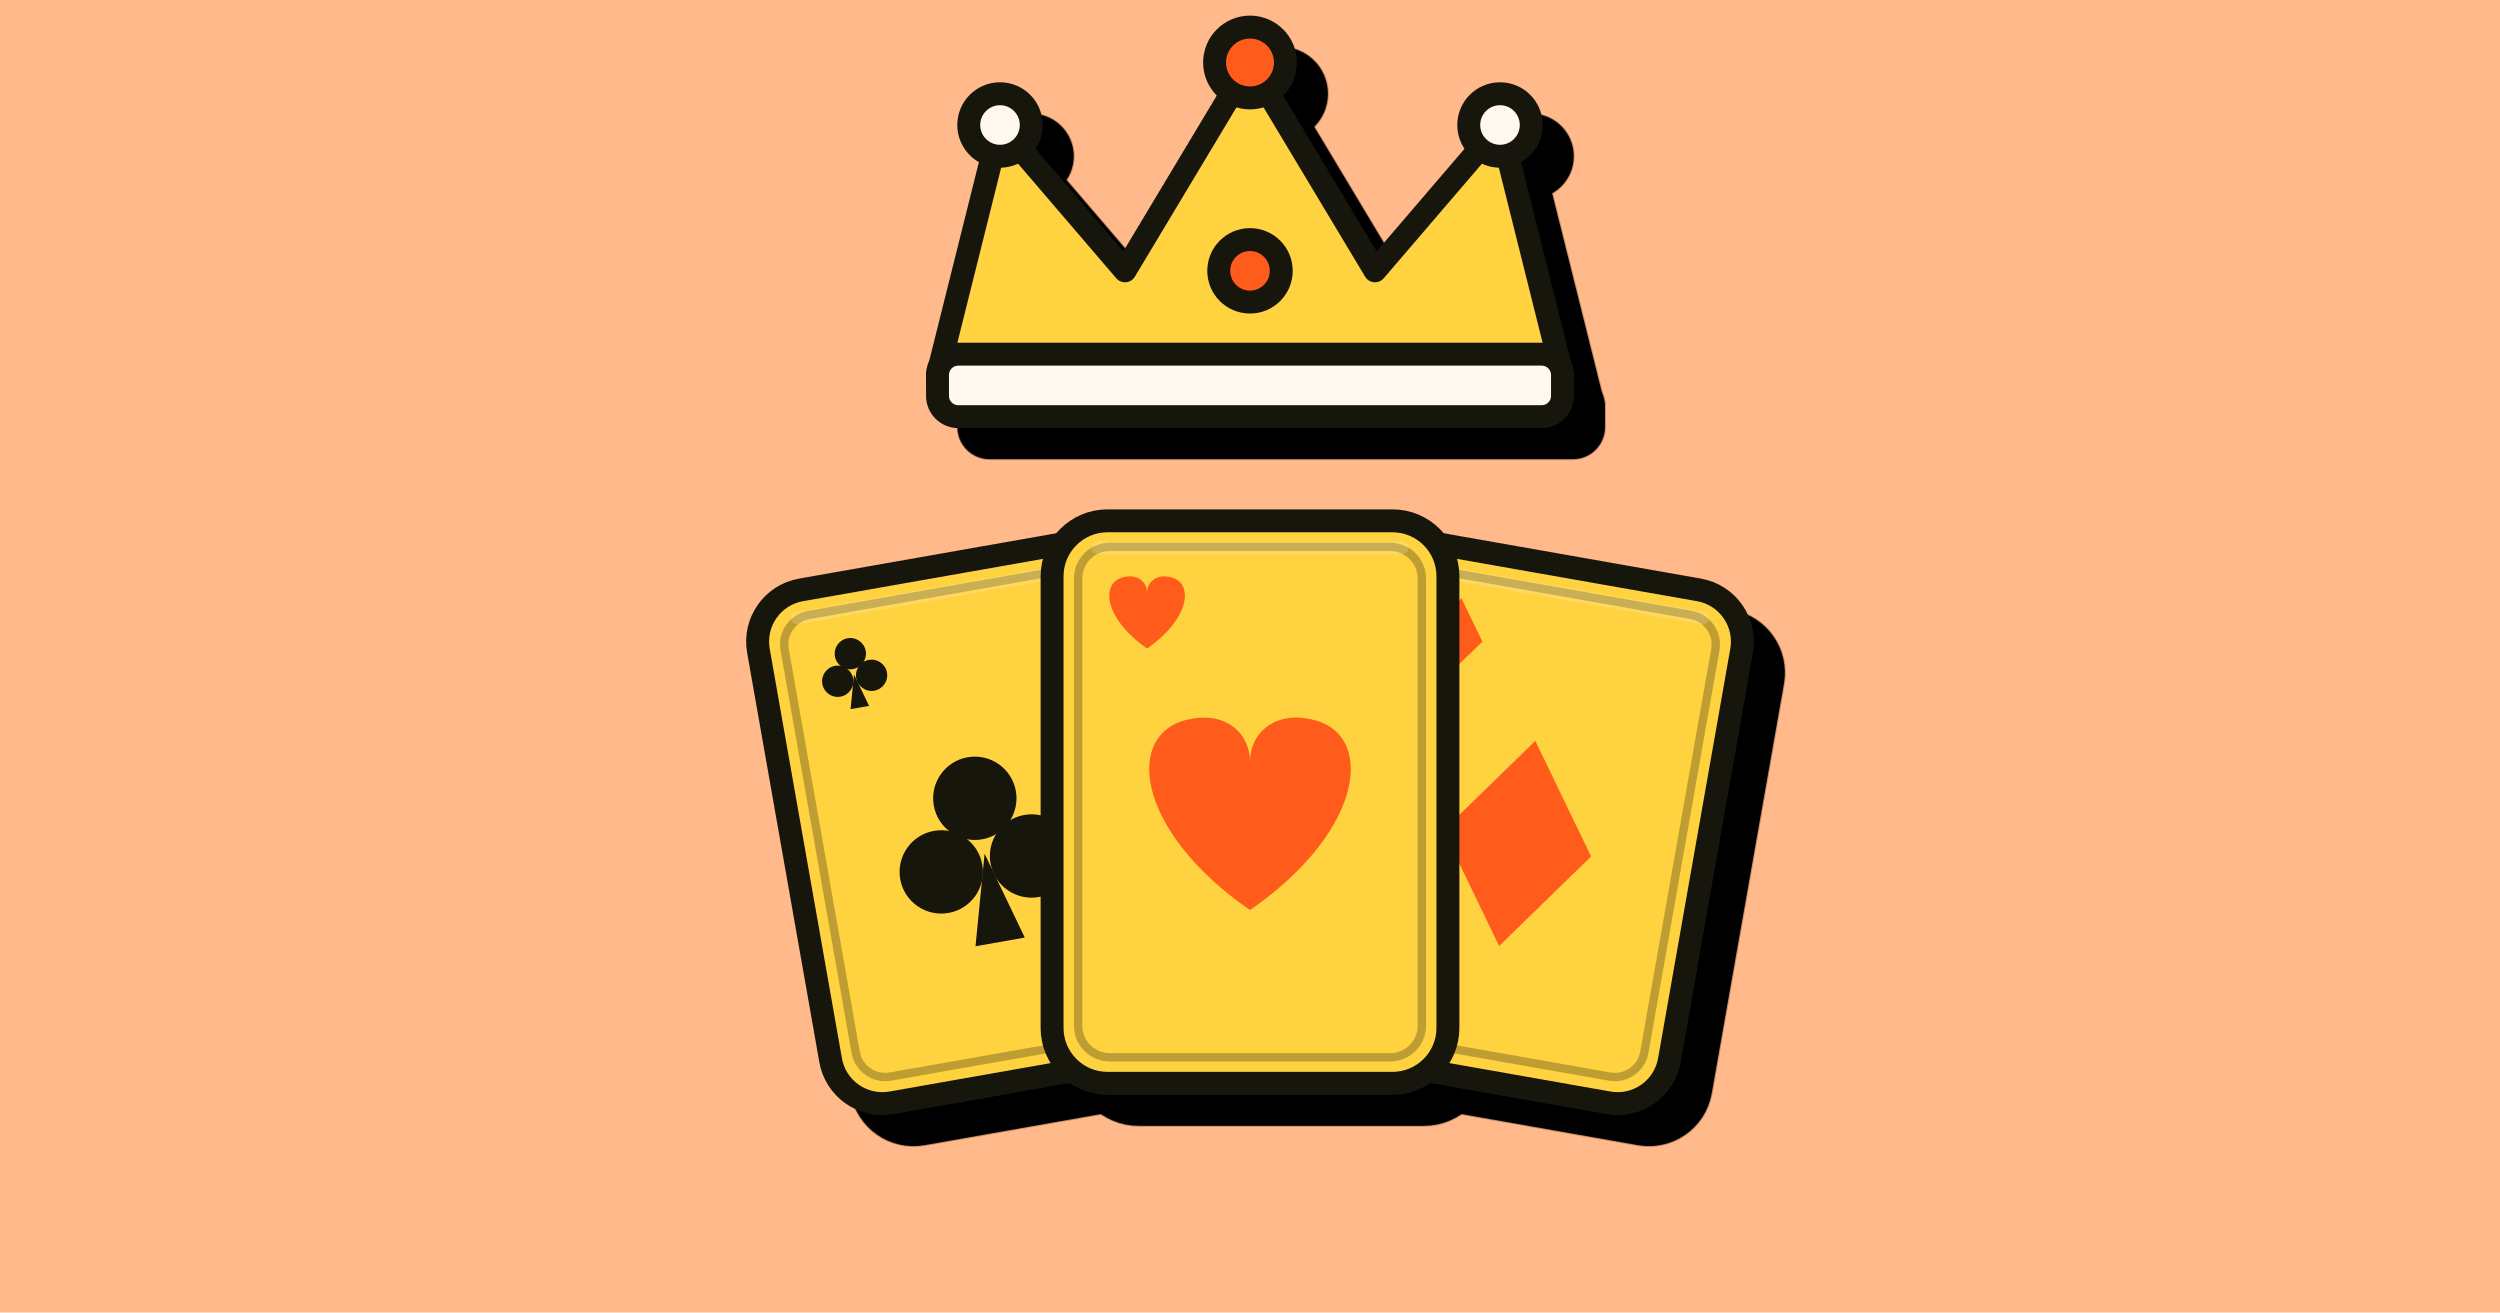
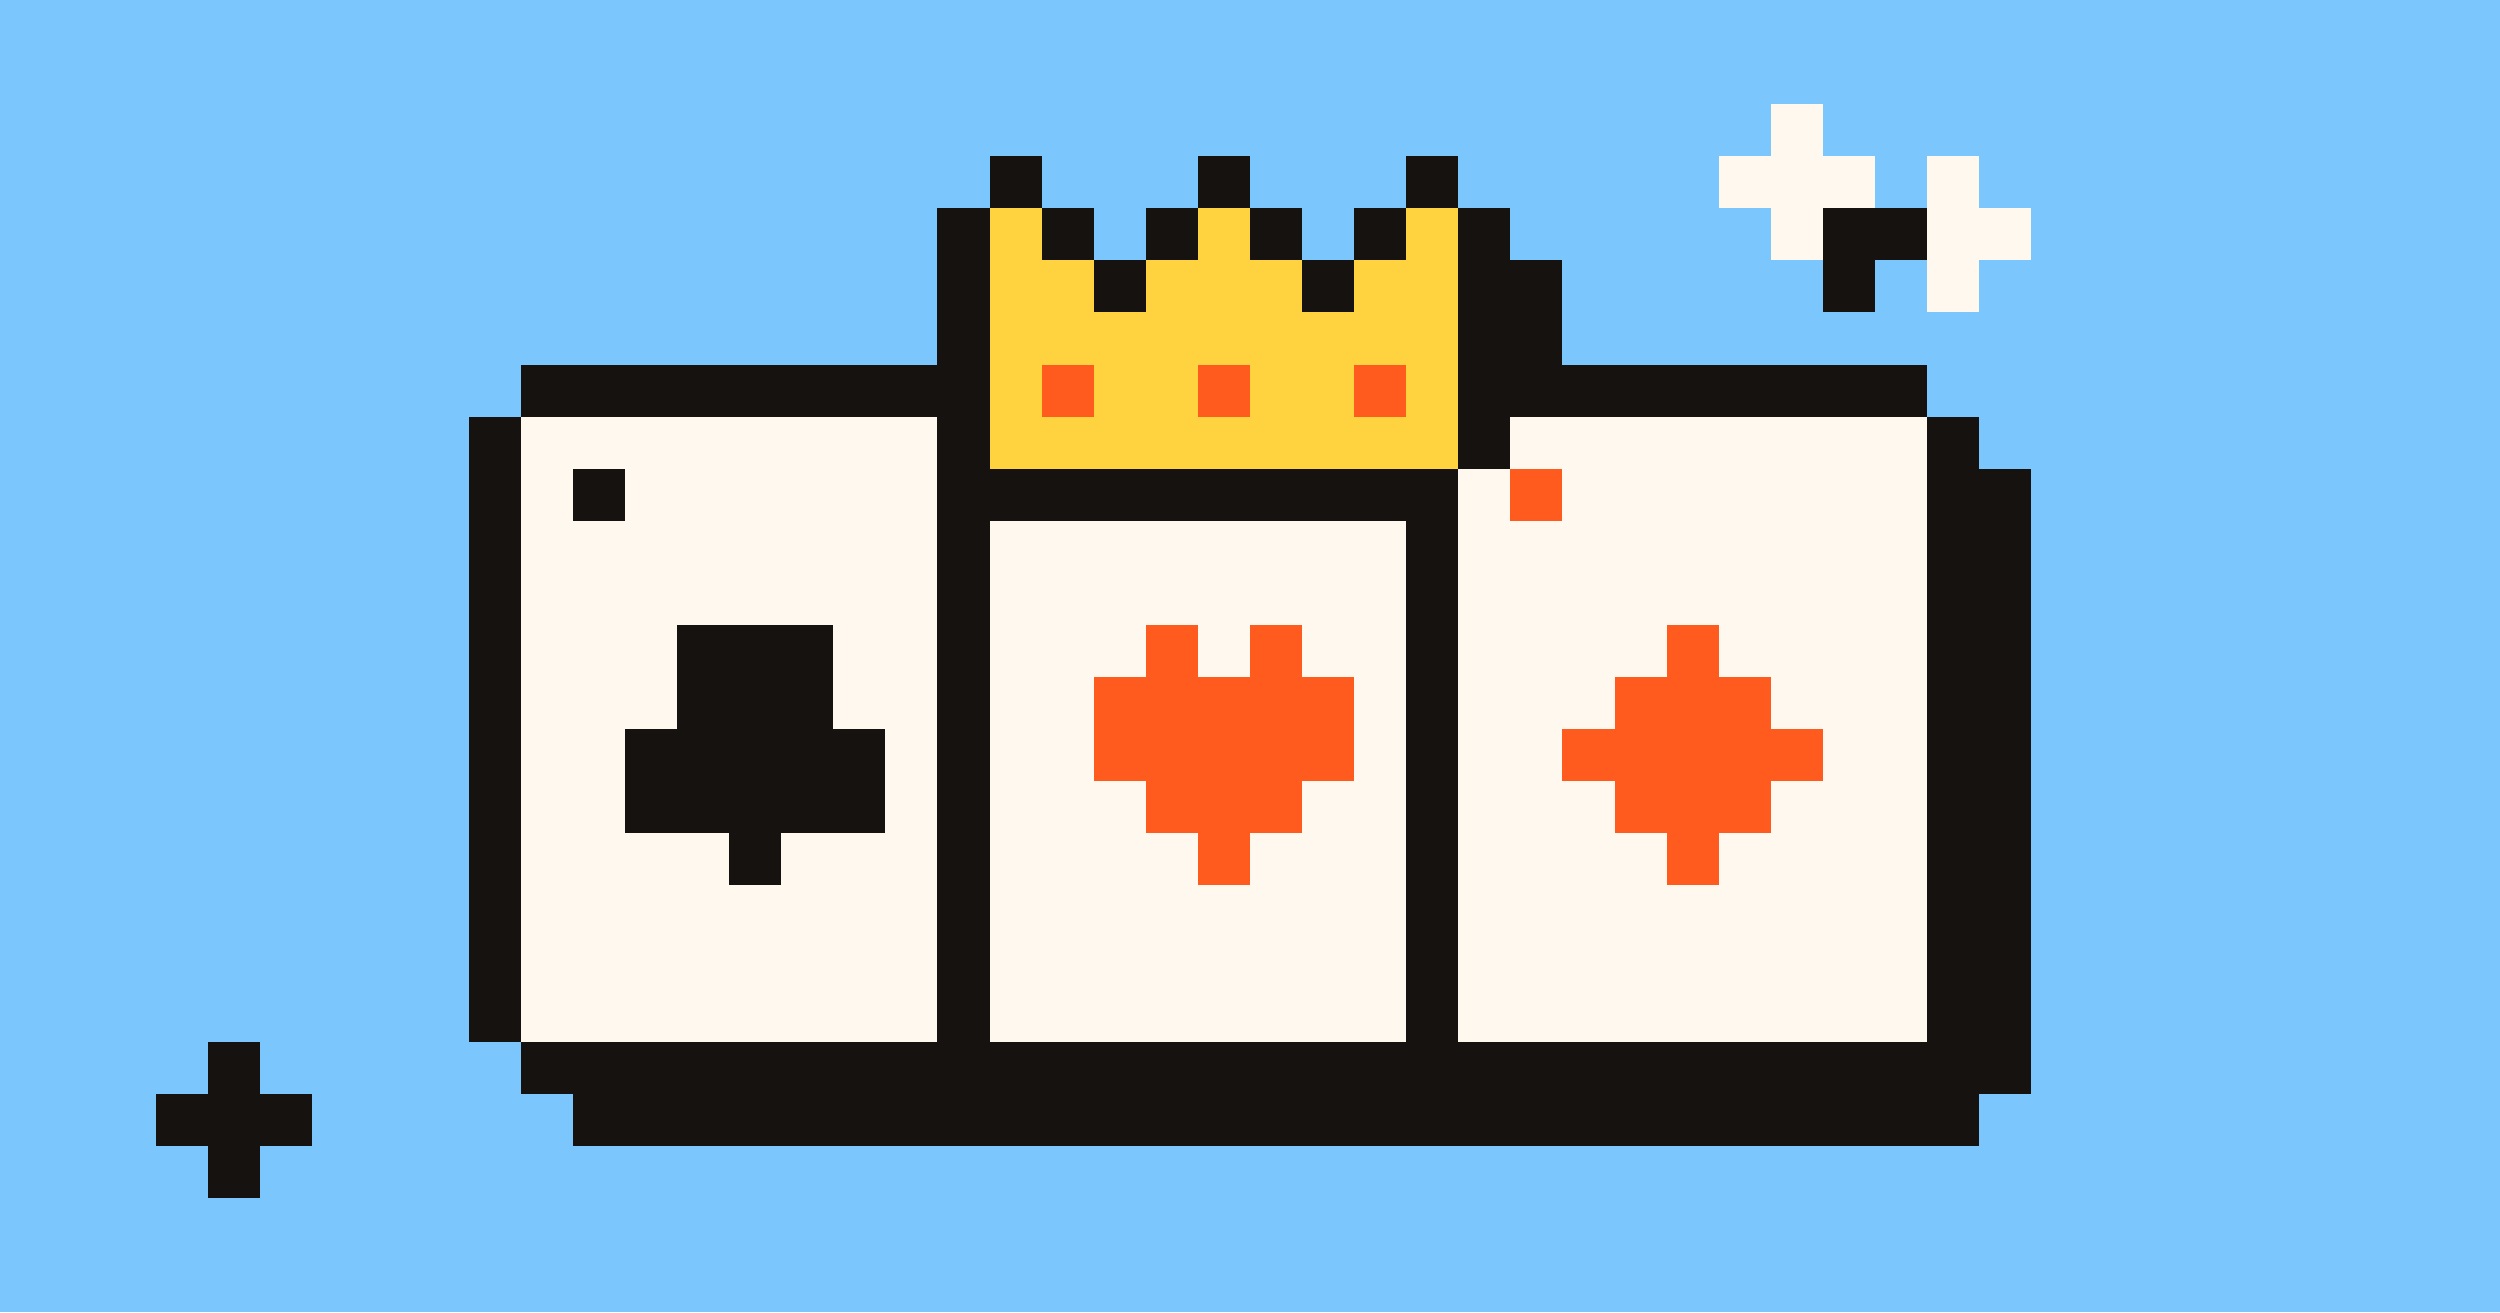
- <svg xmlns="http://www.w3.org/2000/svg" viewBox="0 0 240 126" width="240" height="126">
-   <defs>
-     <filter id="h" x="-5%" y="-5%" width="115%" height="125%">
-       <feOffset in="SourceAlpha" dx="3" dy="3" result="s" />
-       <feMerge>
-         <feMergeNode in="s" />
-         <feMergeNode in="SourceGraphic" />
-       </feMerge>
-     </filter>
-   </defs>
-   <rect width="240" height="126" fill="#FFB98A" />
-   <g filter="url(#h)">
-     <g transform="rotate(-10 94 79)">
-       <rect x="76" y="54" width="36" height="50" rx="5.04" fill="#FFD23F" stroke="#16120F" stroke-width="2.2" stroke-linejoin="round" vector-effect="non-scaling-stroke" />
-       <rect x="78.5" y="56.5" width="31" height="45" rx="2.88" fill="none" stroke="#16120F" stroke-opacity=".28" stroke-width=".8" />
-       <g transform="translate(84.64 62.5) scale(7.5)" fill="#16120F">
-         <circle cy="-.22" r=".2" />
-         <circle cx="-.22" cy=".1" r=".2" />
-         <circle cx=".22" cy=".1" r=".2" />
-         <path d="M-.12 .48 L0 .05 L.12 .48 Z" />
-       </g>
-       <g transform="translate(94 81) scale(20)" fill="#16120F">
-         <circle cy="-.22" r=".2" />
-         <circle cx="-.22" cy=".1" r=".2" />
-         <circle cx=".22" cy=".1" r=".2" />
-         <path d="M-.12 .48 L0 .05 L.12 .48 Z" />
-       </g>
-       <rect x="79.6" y="56" width="28.8" height="1.2" rx=".6" fill="#FFF8EE" opacity=".18" />
-     </g>
-     <g transform="rotate(10 146 79)">
-       <rect x="128" y="54" width="36" height="50" rx="5.04" fill="#FFD23F" stroke="#16120F" stroke-width="2.2" stroke-linejoin="round" vector-effect="non-scaling-stroke" />
-       <rect x="130.5" y="56.5" width="31" height="45" rx="2.88" fill="none" stroke="#16120F" stroke-opacity=".28" stroke-width=".8" />
-       <g transform="translate(136.64 62.5) scale(7.5)" fill="#FF5B1F">
-         <path d="M0 -.5 L.36 0 L0 .5 L-.36 0 Z" />
-       </g>
-       <g transform="translate(146 81) scale(20)" fill="#FF5B1F">
-         <path d="M0 -.5 L.36 0 L0 .5 L-.36 0 Z" />
-       </g>
-       <rect x="131.6" y="56" width="28.8" height="1.2" rx=".6" fill="#FFF8EE" opacity=".18" />
-     </g>
-     <rect x="101" y="50" width="38" height="54" rx="5.32" fill="#FFD23F" stroke="#16120F" stroke-width="2.2" stroke-linejoin="round" vector-effect="non-scaling-stroke" />
-     <rect x="103.5" y="52.5" width="33" height="49" rx="3.04" fill="none" stroke="#16120F" stroke-opacity=".28" stroke-width=".8" />
-     <g transform="translate(110.12 59.18) scale(8.1)" fill="#FF5B1F">
-       <path d="M0 .38 C-.52 .02 -.56 -.42 -.26 -.47 C-.1 -.5 0 -.4 0 -.28 C0 -.4 .1 -.5 .26 -.47 C.56 -.42 .52 .02 0 .38 Z" />
-     </g>
-     <g transform="translate(120 79.16) scale(21.6)" fill="#FF5B1F">
-       <path d="M0 .38 C-.52 .02 -.56 -.42 -.26 -.47 C-.1 -.5 0 -.4 0 -.28 C0 -.4 .1 -.5 .26 -.47 C.56 -.42 .52 .02 0 .38 Z" />
-     </g>
-     <rect x="104.8" y="52" width="30.4" height="1.2" rx=".6" fill="#FFF8EE" opacity=".18" />
-     <path d="M90 36 L96 12 L108 26 L120 6 L132 26 L144 12 L150 36 Z" fill="#FFD23F" stroke="#16120F" stroke-width="2.2" stroke-linejoin="round" vector-effect="non-scaling-stroke" />
-     <rect x="90" y="34" width="60" height="6" rx="2" fill="#FFF8EE" stroke="#16120F" stroke-width="2.2" stroke-linejoin="round" vector-effect="non-scaling-stroke" />
-     <circle cx="96" cy="12" r="3" fill="#FFF8EE" stroke="#16120F" stroke-width="2.2" stroke-linejoin="round" vector-effect="non-scaling-stroke" />
-     <circle cx="120" cy="6" r="3.4" fill="#FF5B1F" stroke="#16120F" stroke-width="2.2" stroke-linejoin="round" vector-effect="non-scaling-stroke" />
-     <circle cx="144" cy="12" r="3" fill="#FFF8EE" stroke="#16120F" stroke-width="2.2" stroke-linejoin="round" vector-effect="non-scaling-stroke" />
-     <circle cx="120" cy="26" r="3" fill="#FF5B1F" stroke="#16120F" stroke-width="2.2" stroke-linejoin="round" vector-effect="non-scaling-stroke" />
-   </g>
+ <svg xmlns="http://www.w3.org/2000/svg" viewBox="0 0 240 126" width="240" height="126" shape-rendering="crispEdges">
+   <rect width="240" height="126" fill="#7CC6FE" />
+   <rect x="185" y="15" width="5" height="5" fill="#FFF8EE" />
+   <rect x="180" y="20" width="5" height="5" fill="#FFF8EE" />
+   <rect x="185" y="20" width="5" height="5" fill="#FFF8EE" />
+   <rect x="190" y="20" width="5" height="5" fill="#FFF8EE" />
+   <rect x="185" y="25" width="5" height="5" fill="#FFF8EE" />
+   <rect x="20" y="100" width="5" height="5" fill="#16120F" />
+   <rect x="15" y="105" width="5" height="5" fill="#16120F" />
+   <rect x="20" y="105" width="5" height="5" fill="#16120F" />
+   <rect x="25" y="105" width="5" height="5" fill="#16120F" />
+   <rect x="20" y="110" width="5" height="5" fill="#16120F" />
+   <rect x="175" y="15" width="5" height="5" fill="#16120F" />
+   <rect x="170" y="20" width="5" height="5" fill="#16120F" />
+   <rect x="175" y="20" width="5" height="5" fill="#16120F" />
+   <rect x="180" y="20" width="5" height="5" fill="#16120F" />
+   <rect x="175" y="25" width="5" height="5" fill="#16120F" />
+   <rect x="170" y="10" width="5" height="5" fill="#FFF8EE" />
+   <rect x="165" y="15" width="5" height="5" fill="#FFF8EE" />
+   <rect x="170" y="15" width="5" height="5" fill="#FFF8EE" />
+   <rect x="175" y="15" width="5" height="5" fill="#FFF8EE" />
+   <rect x="170" y="20" width="5" height="5" fill="#FFF8EE" />
+   <rect x="145" y="25" width="5" height="5" fill="#16120F" />
+   <rect x="145" y="30" width="5" height="5" fill="#16120F" />
+   <rect x="190" y="45" width="5" height="5" fill="#16120F" />
+   <rect x="190" y="50" width="5" height="5" fill="#16120F" />
+   <rect x="190" y="55" width="5" height="5" fill="#16120F" />
+   <rect x="190" y="60" width="5" height="5" fill="#16120F" />
+   <rect x="190" y="65" width="5" height="5" fill="#16120F" />
+   <rect x="190" y="70" width="5" height="5" fill="#16120F" />
+   <rect x="190" y="75" width="5" height="5" fill="#16120F" />
+   <rect x="190" y="80" width="5" height="5" fill="#16120F" />
+   <rect x="190" y="85" width="5" height="5" fill="#16120F" />
+   <rect x="190" y="90" width="5" height="5" fill="#16120F" />
+   <rect x="190" y="95" width="5" height="5" fill="#16120F" />
+   <rect x="185" y="100" width="10" height="5" fill="#16120F" />
+   <rect x="55" y="105" width="135" height="5" fill="#16120F" />
+   <rect x="95" y="15" width="5" height="5" fill="#16120F" />
+   <rect x="115" y="15" width="5" height="5" fill="#16120F" />
+   <rect x="135" y="15" width="5" height="5" fill="#16120F" />
+   <rect x="90" y="20" width="5" height="5" fill="#16120F" />
+   <rect x="100" y="20" width="5" height="5" fill="#16120F" />
+   <rect x="110" y="20" width="5" height="5" fill="#16120F" />
+   <rect x="120" y="20" width="5" height="5" fill="#16120F" />
+   <rect x="130" y="20" width="5" height="5" fill="#16120F" />
+   <rect x="140" y="20" width="5" height="5" fill="#16120F" />
+   <rect x="90" y="25" width="5" height="5" fill="#16120F" />
+   <rect x="105" y="25" width="5" height="5" fill="#16120F" />
+   <rect x="125" y="25" width="5" height="5" fill="#16120F" />
+   <rect x="140" y="25" width="5" height="5" fill="#16120F" />
+   <rect x="90" y="30" width="5" height="5" fill="#16120F" />
+   <rect x="140" y="30" width="5" height="5" fill="#16120F" />
+   <rect x="50" y="35" width="45" height="5" fill="#16120F" />
+   <rect x="140" y="35" width="45" height="5" fill="#16120F" />
+   <rect x="45" y="40" width="5" height="5" fill="#16120F" />
+   <rect x="90" y="40" width="5" height="5" fill="#16120F" />
+   <rect x="140" y="40" width="5" height="5" fill="#16120F" />
+   <rect x="185" y="40" width="5" height="5" fill="#16120F" />
+   <rect x="45" y="45" width="5" height="5" fill="#16120F" />
+   <rect x="55" y="45" width="5" height="5" fill="#16120F" />
+   <rect x="90" y="45" width="50" height="5" fill="#16120F" />
+   <rect x="185" y="45" width="5" height="5" fill="#16120F" />
+   <rect x="45" y="50" width="5" height="5" fill="#16120F" />
+   <rect x="90" y="50" width="5" height="5" fill="#16120F" />
+   <rect x="135" y="50" width="5" height="5" fill="#16120F" />
+   <rect x="185" y="50" width="5" height="5" fill="#16120F" />
+   <rect x="45" y="55" width="5" height="5" fill="#16120F" />
+   <rect x="90" y="55" width="5" height="5" fill="#16120F" />
+   <rect x="135" y="55" width="5" height="5" fill="#16120F" />
+   <rect x="185" y="55" width="5" height="5" fill="#16120F" />
+   <rect x="45" y="60" width="5" height="5" fill="#16120F" />
+   <rect x="65" y="60" width="15" height="5" fill="#16120F" />
+   <rect x="90" y="60" width="5" height="5" fill="#16120F" />
+   <rect x="135" y="60" width="5" height="5" fill="#16120F" />
+   <rect x="185" y="60" width="5" height="5" fill="#16120F" />
+   <rect x="45" y="65" width="5" height="5" fill="#16120F" />
+   <rect x="65" y="65" width="15" height="5" fill="#16120F" />
+   <rect x="90" y="65" width="5" height="5" fill="#16120F" />
+   <rect x="135" y="65" width="5" height="5" fill="#16120F" />
+   <rect x="185" y="65" width="5" height="5" fill="#16120F" />
+   <rect x="45" y="70" width="5" height="5" fill="#16120F" />
+   <rect x="60" y="70" width="25" height="5" fill="#16120F" />
+   <rect x="90" y="70" width="5" height="5" fill="#16120F" />
+   <rect x="135" y="70" width="5" height="5" fill="#16120F" />
+   <rect x="185" y="70" width="5" height="5" fill="#16120F" />
+   <rect x="45" y="75" width="5" height="5" fill="#16120F" />
+   <rect x="60" y="75" width="25" height="5" fill="#16120F" />
+   <rect x="90" y="75" width="5" height="5" fill="#16120F" />
+   <rect x="135" y="75" width="5" height="5" fill="#16120F" />
+   <rect x="185" y="75" width="5" height="5" fill="#16120F" />
+   <rect x="45" y="80" width="5" height="5" fill="#16120F" />
+   <rect x="70" y="80" width="5" height="5" fill="#16120F" />
+   <rect x="90" y="80" width="5" height="5" fill="#16120F" />
+   <rect x="135" y="80" width="5" height="5" fill="#16120F" />
+   <rect x="185" y="80" width="5" height="5" fill="#16120F" />
+   <rect x="45" y="85" width="5" height="5" fill="#16120F" />
+   <rect x="90" y="85" width="5" height="5" fill="#16120F" />
+   <rect x="135" y="85" width="5" height="5" fill="#16120F" />
+   <rect x="185" y="85" width="5" height="5" fill="#16120F" />
+   <rect x="45" y="90" width="5" height="5" fill="#16120F" />
+   <rect x="90" y="90" width="5" height="5" fill="#16120F" />
+   <rect x="135" y="90" width="5" height="5" fill="#16120F" />
+   <rect x="185" y="90" width="5" height="5" fill="#16120F" />
+   <rect x="45" y="95" width="5" height="5" fill="#16120F" />
+   <rect x="90" y="95" width="5" height="5" fill="#16120F" />
+   <rect x="135" y="95" width="5" height="5" fill="#16120F" />
+   <rect x="185" y="95" width="5" height="5" fill="#16120F" />
+   <rect x="50" y="100" width="135" height="5" fill="#16120F" />
+   <rect x="95" y="20" width="5" height="5" fill="#FFD23F" />
+   <rect x="115" y="20" width="5" height="5" fill="#FFD23F" />
+   <rect x="135" y="20" width="5" height="5" fill="#FFD23F" />
+   <rect x="95" y="25" width="10" height="5" fill="#FFD23F" />
+   <rect x="110" y="25" width="15" height="5" fill="#FFD23F" />
+   <rect x="130" y="25" width="10" height="5" fill="#FFD23F" />
+   <rect x="95" y="30" width="45" height="5" fill="#FFD23F" />
+   <rect x="95" y="35" width="5" height="5" fill="#FFD23F" />
+   <rect x="105" y="35" width="10" height="5" fill="#FFD23F" />
+   <rect x="120" y="35" width="10" height="5" fill="#FFD23F" />
+   <rect x="135" y="35" width="5" height="5" fill="#FFD23F" />
+   <rect x="95" y="40" width="45" height="5" fill="#FFD23F" />
+   <rect x="100" y="35" width="5" height="5" fill="#FF5B1F" />
+   <rect x="115" y="35" width="5" height="5" fill="#FF5B1F" />
+   <rect x="130" y="35" width="5" height="5" fill="#FF5B1F" />
+   <rect x="145" y="45" width="5" height="5" fill="#FF5B1F" />
+   <rect x="110" y="60" width="5" height="5" fill="#FF5B1F" />
+   <rect x="120" y="60" width="5" height="5" fill="#FF5B1F" />
+   <rect x="160" y="60" width="5" height="5" fill="#FF5B1F" />
+   <rect x="105" y="65" width="25" height="5" fill="#FF5B1F" />
+   <rect x="155" y="65" width="15" height="5" fill="#FF5B1F" />
+   <rect x="105" y="70" width="25" height="5" fill="#FF5B1F" />
+   <rect x="150" y="70" width="25" height="5" fill="#FF5B1F" />
+   <rect x="110" y="75" width="15" height="5" fill="#FF5B1F" />
+   <rect x="155" y="75" width="15" height="5" fill="#FF5B1F" />
+   <rect x="115" y="80" width="5" height="5" fill="#FF5B1F" />
+   <rect x="160" y="80" width="5" height="5" fill="#FF5B1F" />
+   <rect x="50" y="40" width="40" height="5" fill="#FFF8EE" />
+   <rect x="145" y="40" width="40" height="5" fill="#FFF8EE" />
+   <rect x="50" y="45" width="5" height="5" fill="#FFF8EE" />
+   <rect x="60" y="45" width="30" height="5" fill="#FFF8EE" />
+   <rect x="140" y="45" width="5" height="5" fill="#FFF8EE" />
+   <rect x="150" y="45" width="35" height="5" fill="#FFF8EE" />
+   <rect x="50" y="50" width="40" height="5" fill="#FFF8EE" />
+   <rect x="95" y="50" width="40" height="5" fill="#FFF8EE" />
+   <rect x="140" y="50" width="45" height="5" fill="#FFF8EE" />
+   <rect x="50" y="55" width="40" height="5" fill="#FFF8EE" />
+   <rect x="95" y="55" width="40" height="5" fill="#FFF8EE" />
+   <rect x="140" y="55" width="45" height="5" fill="#FFF8EE" />
+   <rect x="50" y="60" width="15" height="5" fill="#FFF8EE" />
+   <rect x="80" y="60" width="10" height="5" fill="#FFF8EE" />
+   <rect x="95" y="60" width="15" height="5" fill="#FFF8EE" />
+   <rect x="115" y="60" width="5" height="5" fill="#FFF8EE" />
+   <rect x="125" y="60" width="10" height="5" fill="#FFF8EE" />
+   <rect x="140" y="60" width="20" height="5" fill="#FFF8EE" />
+   <rect x="165" y="60" width="20" height="5" fill="#FFF8EE" />
+   <rect x="50" y="65" width="15" height="5" fill="#FFF8EE" />
+   <rect x="80" y="65" width="10" height="5" fill="#FFF8EE" />
+   <rect x="95" y="65" width="10" height="5" fill="#FFF8EE" />
+   <rect x="130" y="65" width="5" height="5" fill="#FFF8EE" />
+   <rect x="140" y="65" width="15" height="5" fill="#FFF8EE" />
+   <rect x="170" y="65" width="15" height="5" fill="#FFF8EE" />
+   <rect x="50" y="70" width="10" height="5" fill="#FFF8EE" />
+   <rect x="85" y="70" width="5" height="5" fill="#FFF8EE" />
+   <rect x="95" y="70" width="10" height="5" fill="#FFF8EE" />
+   <rect x="130" y="70" width="5" height="5" fill="#FFF8EE" />
+   <rect x="140" y="70" width="10" height="5" fill="#FFF8EE" />
+   <rect x="175" y="70" width="10" height="5" fill="#FFF8EE" />
+   <rect x="50" y="75" width="10" height="5" fill="#FFF8EE" />
+   <rect x="85" y="75" width="5" height="5" fill="#FFF8EE" />
+   <rect x="95" y="75" width="15" height="5" fill="#FFF8EE" />
+   <rect x="125" y="75" width="10" height="5" fill="#FFF8EE" />
+   <rect x="140" y="75" width="15" height="5" fill="#FFF8EE" />
+   <rect x="170" y="75" width="15" height="5" fill="#FFF8EE" />
+   <rect x="50" y="80" width="20" height="5" fill="#FFF8EE" />
+   <rect x="75" y="80" width="15" height="5" fill="#FFF8EE" />
+   <rect x="95" y="80" width="20" height="5" fill="#FFF8EE" />
+   <rect x="120" y="80" width="15" height="5" fill="#FFF8EE" />
+   <rect x="140" y="80" width="20" height="5" fill="#FFF8EE" />
+   <rect x="165" y="80" width="20" height="5" fill="#FFF8EE" />
+   <rect x="50" y="85" width="40" height="5" fill="#FFF8EE" />
+   <rect x="95" y="85" width="40" height="5" fill="#FFF8EE" />
+   <rect x="140" y="85" width="45" height="5" fill="#FFF8EE" />
+   <rect x="50" y="90" width="40" height="5" fill="#FFF8EE" />
+   <rect x="95" y="90" width="40" height="5" fill="#FFF8EE" />
+   <rect x="140" y="90" width="45" height="5" fill="#FFF8EE" />
+   <rect x="50" y="95" width="40" height="5" fill="#FFF8EE" />
+   <rect x="95" y="95" width="40" height="5" fill="#FFF8EE" />
+   <rect x="140" y="95" width="45" height="5" fill="#FFF8EE" />
</svg>
